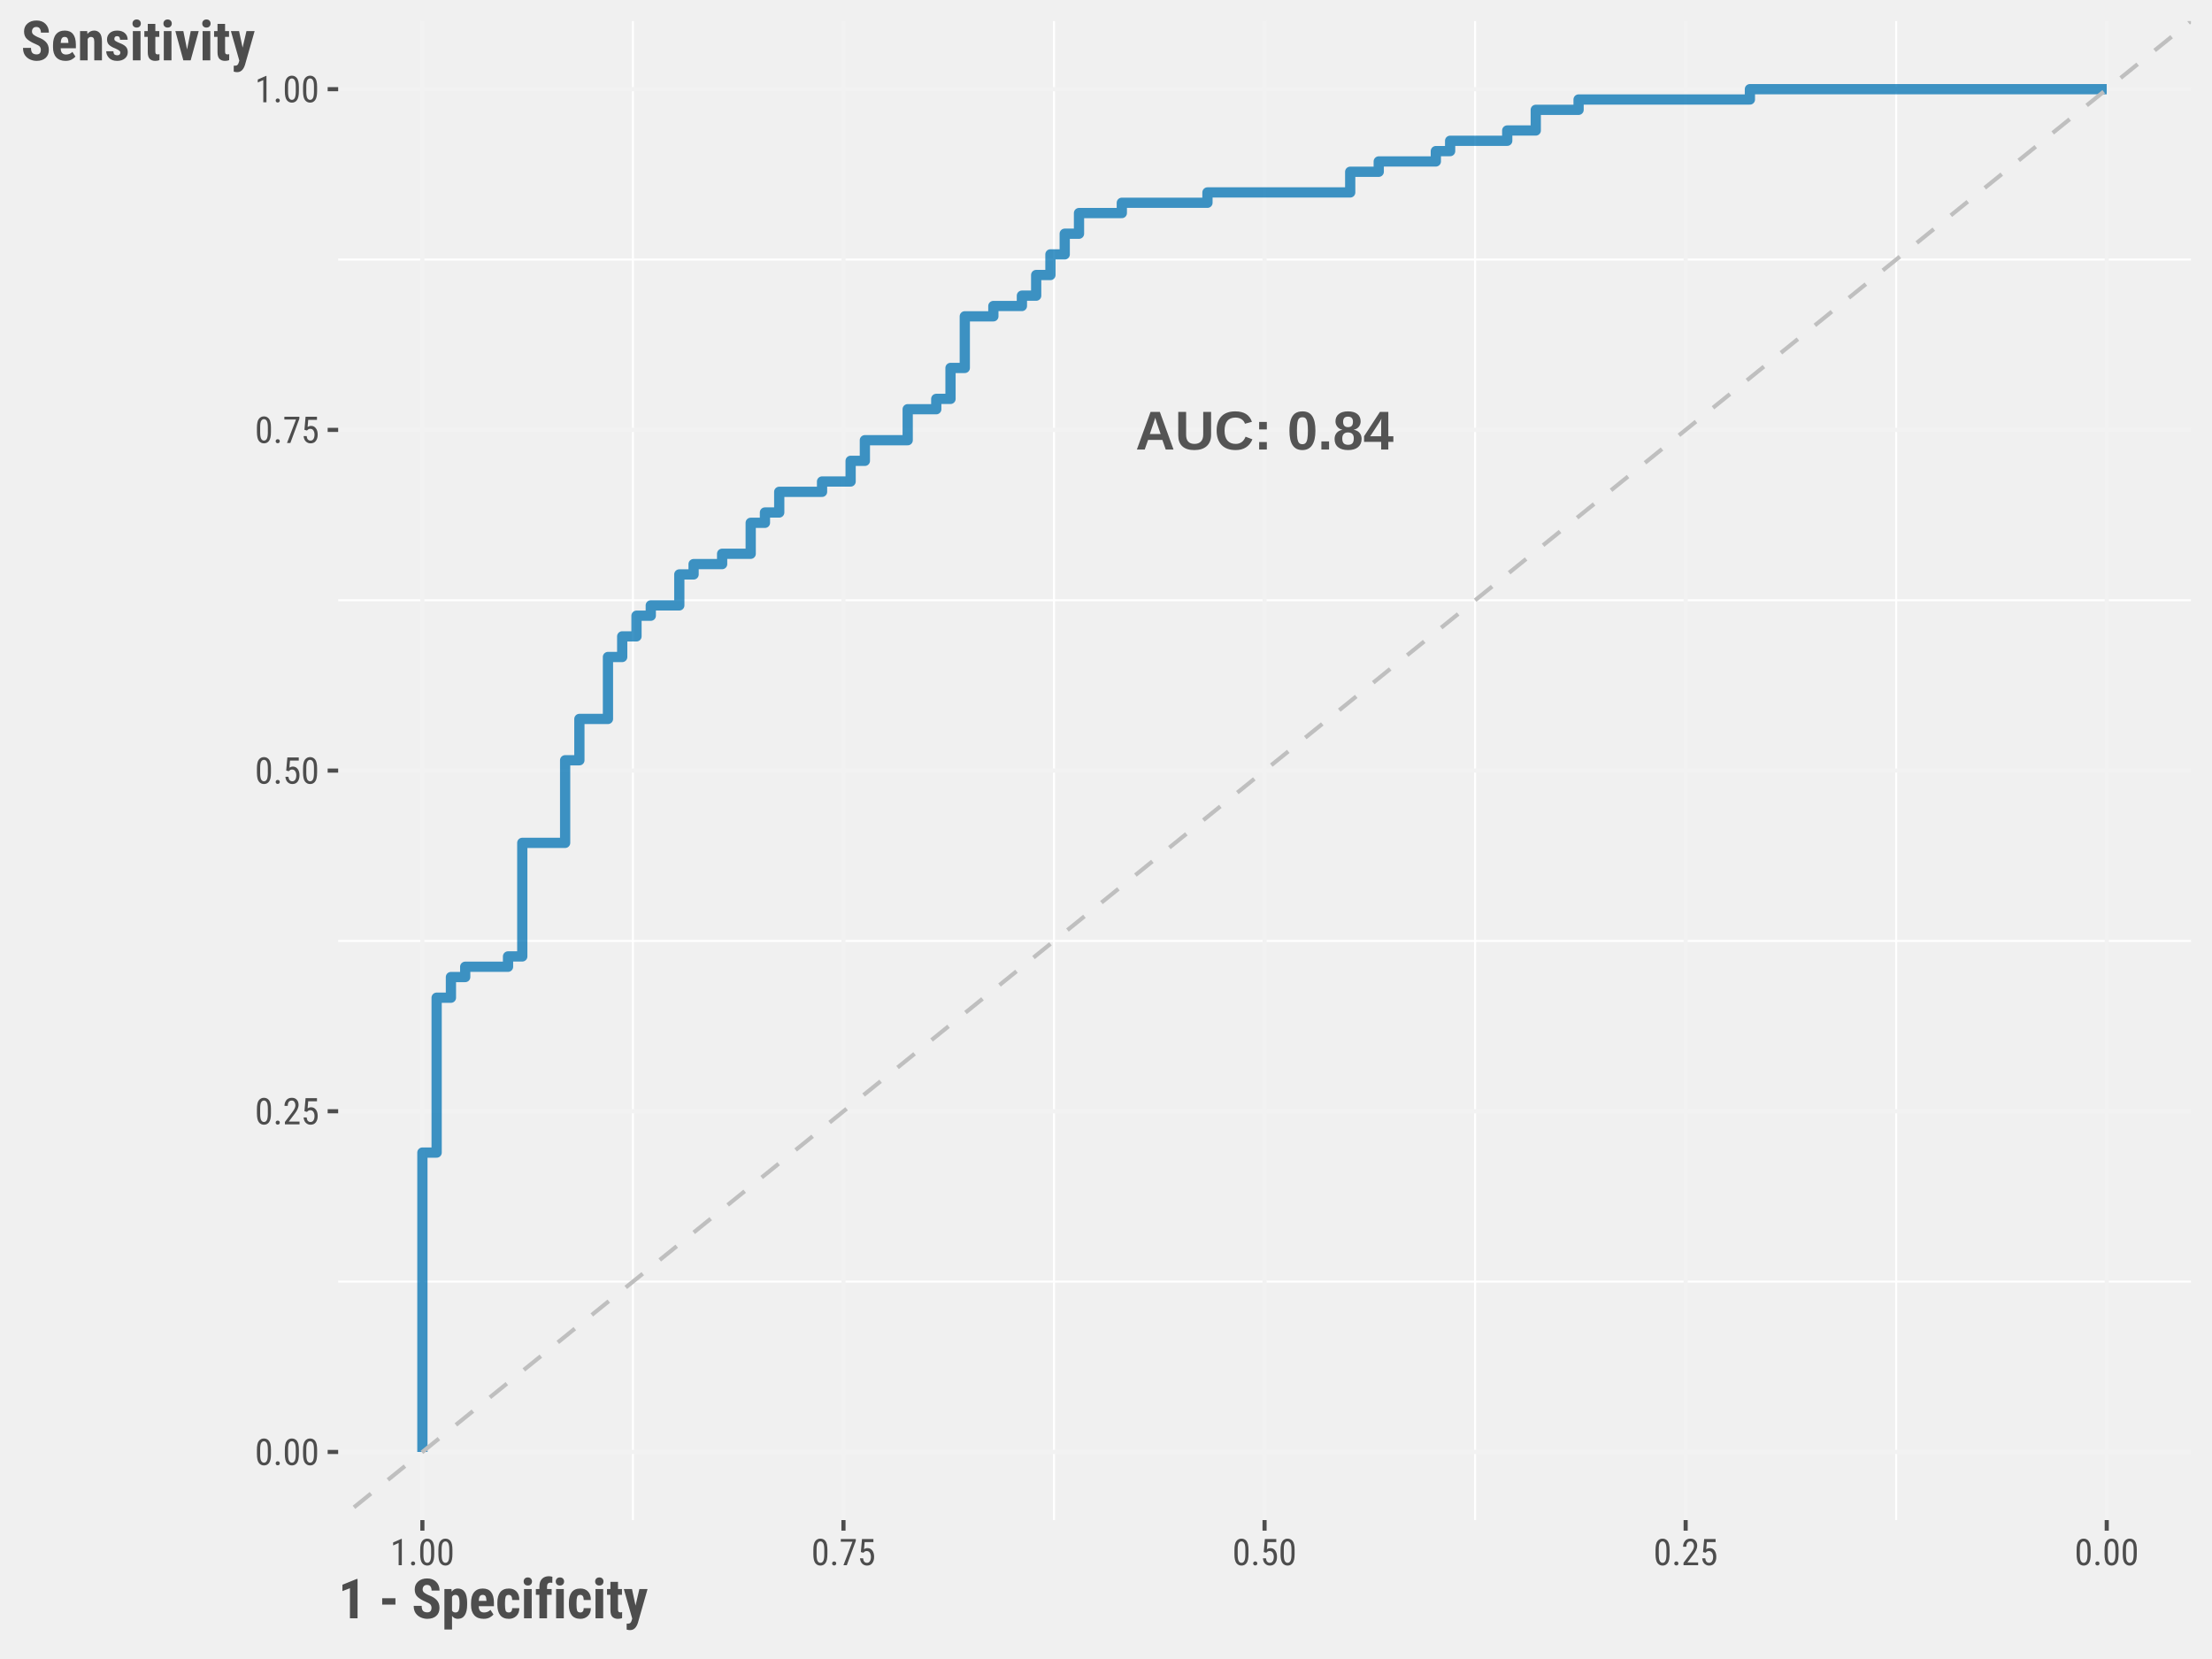
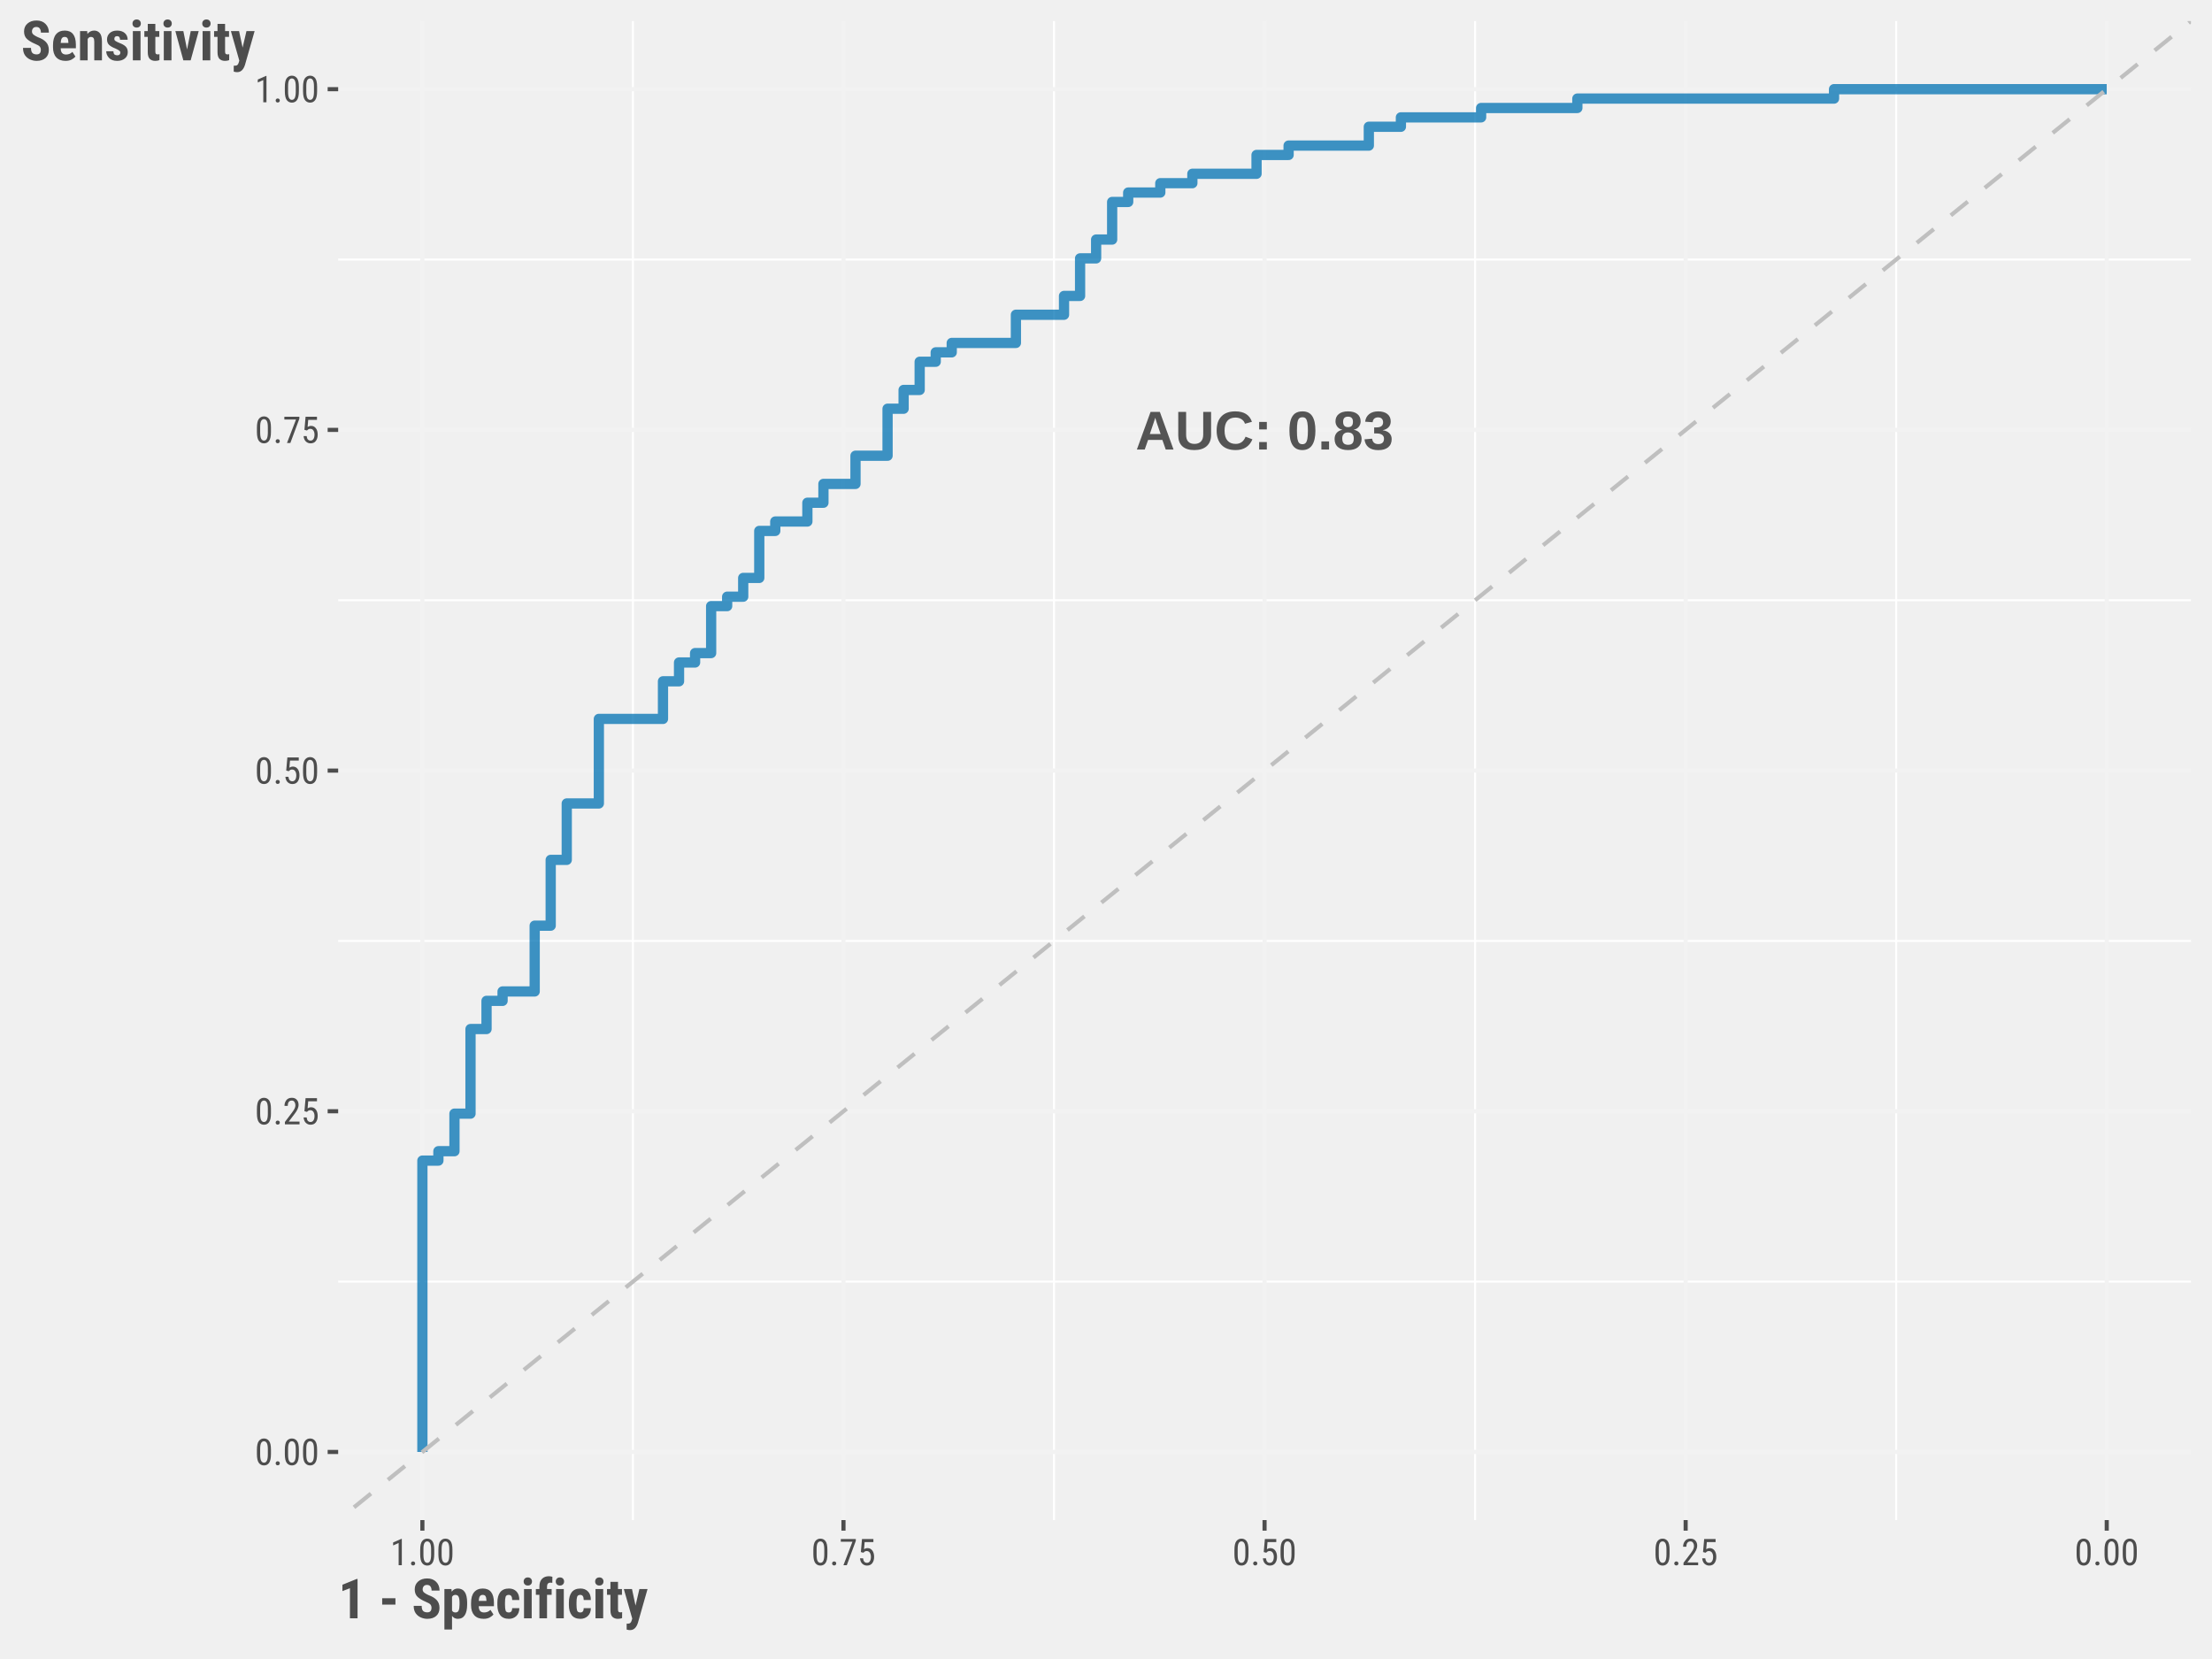
<svg xmlns="http://www.w3.org/2000/svg" class="svglite" width="576.00pt" height="432.00pt" viewBox="0 0 576.00 432.00">
  <defs>
    <style type="text/css">
    .svglite line, .svglite polyline, .svglite polygon, .svglite path, .svglite rect, .svglite circle {
      fill: none;
      stroke: #000000;
      stroke-linecap: round;
      stroke-linejoin: round;
      stroke-miterlimit: 10.00;
    }
    .svglite text {
      white-space: pre;
    }
  </style>
  </defs>
  <rect width="100%" height="100%" style="stroke: none; fill: none;" />
  <defs>
    <clipPath id="cpMC4wMHw1NzYuMDB8MC4wMHw0MzIuMDA=">
      <rect x="0.00" y="0.00" width="576.00" height="432.00" />
    </clipPath>
  </defs>
  <g clip-path="url(#cpMC4wMHw1NzYuMDB8MC4wMHw0MzIuMDA=)">
    <rect x="0.00" y="0.00" width="576.00" height="432.00" style="stroke-width: 1.07; stroke: none;" />
  </g>
  <defs>
    <clipPath id="cpODguMDZ8NTcwLjUyfDUuNDh8Mzk1Ljgz">
      <rect x="88.06" y="5.48" width="482.46" height="390.35" />
    </clipPath>
  </defs>
  <g clip-path="url(#cpODguMDZ8NTcwLjUyfDUuNDh8Mzk1Ljgz)">
    <polyline points="88.06,333.73 570.52,333.73 " style="stroke-width: 0.53; stroke: #FFFFFF; stroke-linecap: butt;" />
    <polyline points="88.06,245.02 570.52,245.02 " style="stroke-width: 0.53; stroke: #FFFFFF; stroke-linecap: butt;" />
    <polyline points="88.06,156.30 570.52,156.30 " style="stroke-width: 0.53; stroke: #FFFFFF; stroke-linecap: butt;" />
    <polyline points="88.06,67.58 570.52,67.58 " style="stroke-width: 0.53; stroke: #FFFFFF; stroke-linecap: butt;" />
    <polyline points="493.76,395.83 493.76,5.48 " style="stroke-width: 0.53; stroke: #FFFFFF; stroke-linecap: butt;" />
    <polyline points="384.11,395.83 384.11,5.48 " style="stroke-width: 0.53; stroke: #FFFFFF; stroke-linecap: butt;" />
    <polyline points="274.46,395.83 274.46,5.48 " style="stroke-width: 0.53; stroke: #FFFFFF; stroke-linecap: butt;" />
    <polyline points="164.81,395.83 164.81,5.48 " style="stroke-width: 0.53; stroke: #FFFFFF; stroke-linecap: butt;" />
    <polyline points="88.06,378.09 570.52,378.09 " style="stroke-width: 1.07; stroke: #F2F2F2; stroke-linecap: butt;" />
    <polyline points="88.06,289.37 570.52,289.37 " style="stroke-width: 1.07; stroke: #F2F2F2; stroke-linecap: butt;" />
    <polyline points="88.06,200.66 570.52,200.66 " style="stroke-width: 1.07; stroke: #F2F2F2; stroke-linecap: butt;" />
    <polyline points="88.06,111.94 570.52,111.94 " style="stroke-width: 1.07; stroke: #F2F2F2; stroke-linecap: butt;" />
    <polyline points="88.06,23.22 570.52,23.22 " style="stroke-width: 1.07; stroke: #F2F2F2; stroke-linecap: butt;" />
    <polyline points="548.59,395.83 548.59,5.48 " style="stroke-width: 1.07; stroke: #F2F2F2; stroke-linecap: butt;" />
    <polyline points="438.94,395.83 438.94,5.48 " style="stroke-width: 1.07; stroke: #F2F2F2; stroke-linecap: butt;" />
    <polyline points="329.29,395.83 329.29,5.48 " style="stroke-width: 1.07; stroke: #F2F2F2; stroke-linecap: butt;" />
    <polyline points="219.64,395.83 219.64,5.48 " style="stroke-width: 1.07; stroke: #F2F2F2; stroke-linecap: butt;" />
    <polyline points="109.99,395.83 109.99,5.48 " style="stroke-width: 1.07; stroke: #F2F2F2; stroke-linecap: butt;" />
-     <polyline points="109.99,378.09 109.99,375.40 109.99,372.71 109.99,370.03 109.99,367.34 109.99,364.65 109.99,361.96 109.99,359.27 109.99,356.58 109.99,353.89 109.99,351.21 109.99,348.52 109.99,345.83 109.99,343.14 109.99,340.45 109.99,337.76 109.99,335.08 109.99,332.39 109.99,329.70 109.99,327.01 109.99,324.32 109.99,321.63 109.99,318.95 109.99,316.26 109.99,313.57 109.99,310.88 109.99,308.19 109.99,305.50 109.99,302.82 109.99,300.13 113.70,300.13 113.70,297.44 113.70,294.75 113.70,292.06 113.70,289.37 113.70,286.69 113.70,284.00 113.70,281.31 113.70,278.62 113.70,275.93 113.70,273.24 113.70,270.55 113.70,267.87 113.70,265.18 113.70,262.49 113.70,259.80 117.42,259.80 117.42,257.11 117.42,254.42 121.14,254.42 121.14,251.74 124.85,251.74 128.57,251.74 132.29,251.74 132.29,249.05 136.00,249.05 136.00,246.36 136.00,243.67 136.00,240.98 136.00,238.29 136.00,235.61 136.00,232.92 136.00,230.23 136.00,227.54 136.00,224.85 136.00,222.16 136.00,219.48 139.72,219.48 143.44,219.48 147.16,219.48 147.16,216.79 147.16,214.10 147.16,211.41 147.16,208.72 147.16,206.03 147.16,203.34 147.16,200.66 147.16,197.97 150.87,197.97 150.87,195.28 150.87,192.59 150.87,189.90 150.87,187.21 154.59,187.21 158.31,187.21 158.31,184.53 158.31,181.84 158.31,179.15 158.31,176.46 158.31,173.77 158.31,171.08 162.02,171.08 162.02,168.40 162.02,165.71 165.74,165.71 165.74,163.02 165.74,160.33 169.46,160.33 169.46,157.64 173.17,157.64 176.89,157.64 176.89,154.95 176.89,152.27 176.89,149.58 180.61,149.58 180.61,146.89 184.33,146.89 188.04,146.89 188.04,144.20 191.76,144.20 195.48,144.20 195.48,141.51 195.48,138.82 195.48,136.14 199.19,136.14 199.19,133.45 202.91,133.45 202.91,130.76 202.91,128.07 206.63,128.07 210.34,128.07 214.06,128.07 214.06,125.38 217.78,125.38 221.50,125.38 221.50,122.69 221.50,120.00 225.21,120.00 225.21,117.32 225.21,114.63 228.93,114.63 232.65,114.63 236.36,114.63 236.36,111.94 236.36,109.25 236.36,106.56 240.08,106.56 243.80,106.56 243.80,103.87 247.51,103.87 247.51,101.19 247.51,98.50 247.51,95.81 251.23,95.81 251.23,93.12 251.23,90.43 251.23,87.74 251.23,85.06 251.23,82.37 254.95,82.37 258.67,82.37 258.67,79.68 262.38,79.68 266.10,79.68 266.10,76.99 269.82,76.99 269.82,74.30 269.82,71.61 273.53,71.61 273.53,68.93 273.53,66.24 277.25,66.24 277.25,63.55 277.25,60.86 280.97,60.86 280.97,58.17 280.97,55.48 284.68,55.48 288.40,55.48 292.12,55.48 292.12,52.80 295.84,52.80 299.55,52.80 303.27,52.80 306.99,52.80 310.70,52.80 314.42,52.80 314.42,50.11 318.14,50.11 321.85,50.11 325.57,50.11 329.29,50.11 333.01,50.11 336.72,50.11 340.44,50.11 344.16,50.11 347.87,50.11 351.59,50.11 351.59,47.42 351.59,44.73 355.31,44.73 359.02,44.73 359.02,42.04 362.74,42.04 366.46,42.04 370.17,42.04 373.89,42.04 373.89,39.35 377.61,39.35 377.61,36.66 381.33,36.66 385.04,36.66 388.76,36.66 392.48,36.66 392.48,33.98 396.19,33.98 399.91,33.98 399.91,31.29 399.91,28.60 403.63,28.60 407.34,28.60 411.06,28.60 411.06,25.91 414.78,25.91 418.50,25.91 422.21,25.91 425.93,25.91 429.65,25.91 433.36,25.91 437.08,25.91 440.80,25.91 444.51,25.91 448.23,25.91 451.95,25.91 455.67,25.91 455.67,23.22 459.38,23.22 463.10,23.22 466.82,23.22 470.53,23.22 474.25,23.22 477.97,23.22 481.68,23.22 485.40,23.22 489.12,23.22 492.84,23.22 496.55,23.22 500.27,23.22 503.99,23.22 507.70,23.22 511.42,23.22 515.14,23.22 518.85,23.22 522.57,23.22 526.29,23.22 530.01,23.22 533.72,23.22 537.44,23.22 541.16,23.22 544.87,23.22 548.59,23.22 548.59,23.22 " style="stroke-width: 2.67; stroke: #0072B2; stroke-opacity: 0.75; stroke-linecap: butt;" />
+     <polyline points="109.99,378.09 109.99,375.64 109.99,373.20 109.99,370.75 109.99,368.30 109.99,365.85 109.99,363.41 109.99,360.96 109.99,358.51 109.99,356.06 109.99,353.62 109.99,351.17 109.99,348.72 109.99,346.27 109.99,343.83 109.99,341.38 109.99,338.93 109.99,336.49 109.99,334.04 109.99,331.59 109.99,329.14 109.99,326.70 109.99,324.25 109.99,321.80 109.99,319.35 109.99,316.91 109.99,314.46 109.99,312.01 109.99,309.56 109.99,307.12 109.99,304.67 109.99,302.22 114.16,302.22 114.16,299.77 118.34,299.77 118.34,297.33 118.34,294.88 118.34,292.43 118.34,289.99 122.52,289.99 122.52,287.54 122.52,285.09 122.52,282.64 122.52,280.20 122.52,277.75 122.52,275.30 122.52,272.85 122.52,270.41 122.52,267.96 126.69,267.96 126.69,265.51 126.69,263.06 126.69,260.62 130.87,260.62 130.87,258.17 135.05,258.17 139.23,258.17 139.23,255.72 139.23,253.27 139.23,250.83 139.23,248.38 139.23,245.93 139.23,243.49 139.23,241.04 143.40,241.04 143.40,238.59 143.40,236.14 143.40,233.70 143.40,231.25 143.40,228.80 143.40,226.35 143.40,223.91 147.58,223.91 147.58,221.46 147.58,219.01 147.58,216.56 147.58,214.12 147.58,211.67 147.58,209.22 151.76,209.22 155.94,209.22 155.94,206.77 155.94,204.33 155.94,201.88 155.94,199.43 155.94,196.99 155.94,194.54 155.94,192.09 155.94,189.64 155.94,187.20 160.11,187.20 164.29,187.20 168.47,187.20 172.64,187.20 172.64,184.75 172.64,182.30 172.64,179.85 172.64,177.41 176.82,177.41 176.82,174.96 176.82,172.51 181.00,172.51 181.00,170.06 185.18,170.06 185.18,167.62 185.18,165.17 185.18,162.72 185.18,160.28 185.18,157.83 189.35,157.83 189.35,155.38 193.53,155.38 193.53,152.93 193.53,150.49 197.71,150.49 197.71,148.04 197.71,145.59 197.71,143.14 197.71,140.70 197.71,138.25 201.88,138.25 201.88,135.80 206.06,135.80 210.24,135.80 210.24,133.35 210.24,130.91 214.42,130.91 214.42,128.46 214.42,126.01 218.59,126.01 222.77,126.01 222.77,123.56 222.77,121.12 222.77,118.67 226.95,118.67 231.12,118.67 231.12,116.22 231.12,113.78 231.12,111.33 231.12,108.88 231.12,106.43 235.30,106.43 235.30,103.99 235.30,101.54 239.48,101.54 239.48,99.09 239.48,96.64 239.48,94.20 243.66,94.20 243.66,91.75 247.83,91.75 247.83,89.30 252.01,89.30 256.19,89.30 260.36,89.30 264.54,89.30 264.54,86.85 264.54,84.41 264.54,81.96 268.72,81.96 272.90,81.96 277.07,81.96 277.07,79.51 277.07,77.06 281.25,77.06 281.25,74.62 281.25,72.17 281.25,69.72 281.25,67.28 285.43,67.28 285.43,64.83 285.43,62.38 289.60,62.38 289.60,59.93 289.60,57.49 289.60,55.04 289.60,52.59 293.78,52.59 293.78,50.14 297.96,50.14 302.14,50.14 302.14,47.70 306.31,47.70 310.49,47.70 310.49,45.25 314.67,45.25 318.85,45.25 323.02,45.25 327.20,45.25 327.20,42.80 327.20,40.35 331.38,40.35 335.55,40.35 335.55,37.91 339.73,37.91 343.91,37.91 348.09,37.91 352.26,37.91 356.44,37.91 356.44,35.46 356.44,33.01 360.62,33.01 364.79,33.01 364.79,30.56 368.97,30.56 373.15,30.56 377.33,30.56 381.50,30.56 385.68,30.56 385.68,28.12 389.86,28.12 394.03,28.12 398.21,28.12 402.39,28.12 406.57,28.12 410.74,28.12 410.74,25.67 414.92,25.67 419.10,25.67 423.27,25.67 427.45,25.67 431.63,25.67 435.81,25.67 439.98,25.67 444.16,25.67 448.34,25.67 452.52,25.67 456.69,25.67 460.87,25.67 465.05,25.67 469.22,25.67 473.40,25.67 477.58,25.67 477.58,23.22 481.76,23.22 485.93,23.22 490.11,23.22 494.29,23.22 498.46,23.22 502.64,23.22 506.82,23.22 511.00,23.22 515.17,23.22 519.35,23.22 523.53,23.22 527.70,23.22 531.88,23.22 536.06,23.22 540.24,23.22 544.41,23.22 548.59,23.22 548.59,23.22 " style="stroke-width: 2.67; stroke: #0072B2; stroke-opacity: 0.75; stroke-linecap: butt;" />
    <line x1="-394.41" y1="786.19" x2="1052.99" y2="-384.87" style="stroke-width: 1.07; stroke: #BFBFBF; stroke-dasharray: 5.69,5.69; stroke-linecap: butt;" />
-     <text x="329.29" y="117.06" text-anchor="middle" style="font-size: 14.23px; font-weight: bold;fill: #545454; font-family: &quot;Arial&quot;;" textLength="67.16px" lengthAdjust="spacingAndGlyphs">AUC: 0.84</text>
+     <text x="329.29" y="117.06" text-anchor="middle" style="font-size: 14.23px; font-weight: bold;fill: #545454; font-family: &quot;Arial&quot;;" textLength="67.16px" lengthAdjust="spacingAndGlyphs">AUC: 0.83</text>
  </g>
  <g clip-path="url(#cpMC4wMHw1NzYuMDB8MC4wMHw0MzIuMDA=)">
    <text x="83.12" y="381.50" text-anchor="end" style="font-size: 9.60px;fill: #4D4D4D; font-family: &quot;Roboto Condensed&quot;;" textLength="16.74px" lengthAdjust="spacingAndGlyphs">0.00</text>
    <text x="83.12" y="292.78" text-anchor="end" style="font-size: 9.60px;fill: #4D4D4D; font-family: &quot;Roboto Condensed&quot;;" textLength="16.74px" lengthAdjust="spacingAndGlyphs">0.25</text>
    <text x="83.12" y="204.07" text-anchor="end" style="font-size: 9.60px;fill: #4D4D4D; font-family: &quot;Roboto Condensed&quot;;" textLength="16.74px" lengthAdjust="spacingAndGlyphs">0.50</text>
    <text x="83.12" y="115.35" text-anchor="end" style="font-size: 9.60px;fill: #4D4D4D; font-family: &quot;Roboto Condensed&quot;;" textLength="16.74px" lengthAdjust="spacingAndGlyphs">0.75</text>
    <text x="83.12" y="26.63" text-anchor="end" style="font-size: 9.60px;fill: #4D4D4D; font-family: &quot;Roboto Condensed&quot;;" textLength="16.74px" lengthAdjust="spacingAndGlyphs">1.00</text>
    <polyline points="85.32,378.09 88.06,378.09 " style="stroke-width: 1.07; stroke: #4D4D4D; stroke-linecap: butt;" />
    <polyline points="85.32,289.37 88.06,289.37 " style="stroke-width: 1.07; stroke: #4D4D4D; stroke-linecap: butt;" />
    <polyline points="85.32,200.66 88.06,200.66 " style="stroke-width: 1.07; stroke: #4D4D4D; stroke-linecap: butt;" />
    <polyline points="85.32,111.94 88.06,111.94 " style="stroke-width: 1.07; stroke: #4D4D4D; stroke-linecap: butt;" />
    <polyline points="85.32,23.22 88.06,23.22 " style="stroke-width: 1.07; stroke: #4D4D4D; stroke-linecap: butt;" />
    <polyline points="548.59,398.57 548.59,395.83 " style="stroke-width: 1.07; stroke: #4D4D4D; stroke-linecap: butt;" />
    <polyline points="438.94,398.57 438.94,395.83 " style="stroke-width: 1.07; stroke: #4D4D4D; stroke-linecap: butt;" />
    <polyline points="329.29,398.57 329.29,395.83 " style="stroke-width: 1.07; stroke: #4D4D4D; stroke-linecap: butt;" />
    <polyline points="219.64,398.57 219.64,395.83 " style="stroke-width: 1.07; stroke: #4D4D4D; stroke-linecap: butt;" />
    <polyline points="109.99,398.57 109.99,395.83 " style="stroke-width: 1.07; stroke: #4D4D4D; stroke-linecap: butt;" />
    <text x="548.59" y="407.58" text-anchor="middle" style="font-size: 9.60px;fill: #4D4D4D; font-family: &quot;Roboto Condensed&quot;;" textLength="16.74px" lengthAdjust="spacingAndGlyphs">0.00</text>
    <text x="438.94" y="407.58" text-anchor="middle" style="font-size: 9.60px;fill: #4D4D4D; font-family: &quot;Roboto Condensed&quot;;" textLength="16.74px" lengthAdjust="spacingAndGlyphs">0.25</text>
    <text x="329.29" y="407.58" text-anchor="middle" style="font-size: 9.60px;fill: #4D4D4D; font-family: &quot;Roboto Condensed&quot;;" textLength="16.74px" lengthAdjust="spacingAndGlyphs">0.50</text>
    <text x="219.64" y="407.58" text-anchor="middle" style="font-size: 9.60px;fill: #4D4D4D; font-family: &quot;Roboto Condensed&quot;;" textLength="16.74px" lengthAdjust="spacingAndGlyphs">0.75</text>
    <text x="109.99" y="407.58" text-anchor="middle" style="font-size: 9.60px;fill: #4D4D4D; font-family: &quot;Roboto Condensed&quot;;" textLength="16.74px" lengthAdjust="spacingAndGlyphs">1.00</text>
    <text x="88.06" y="421.40" style="font-size: 14.40px; font-weight: bold;fill: #4D4D4D; font-family: &quot;Roboto Condensed&quot;;" textLength="80.62px" lengthAdjust="spacingAndGlyphs">1 - Specificity</text>
    <text x="5.48" y="15.71" style="font-size: 14.40px; font-weight: bold;fill: #4D4D4D; font-family: &quot;Roboto Condensed&quot;;" textLength="60.90px" lengthAdjust="spacingAndGlyphs">Sensitivity</text>
  </g>
</svg>
